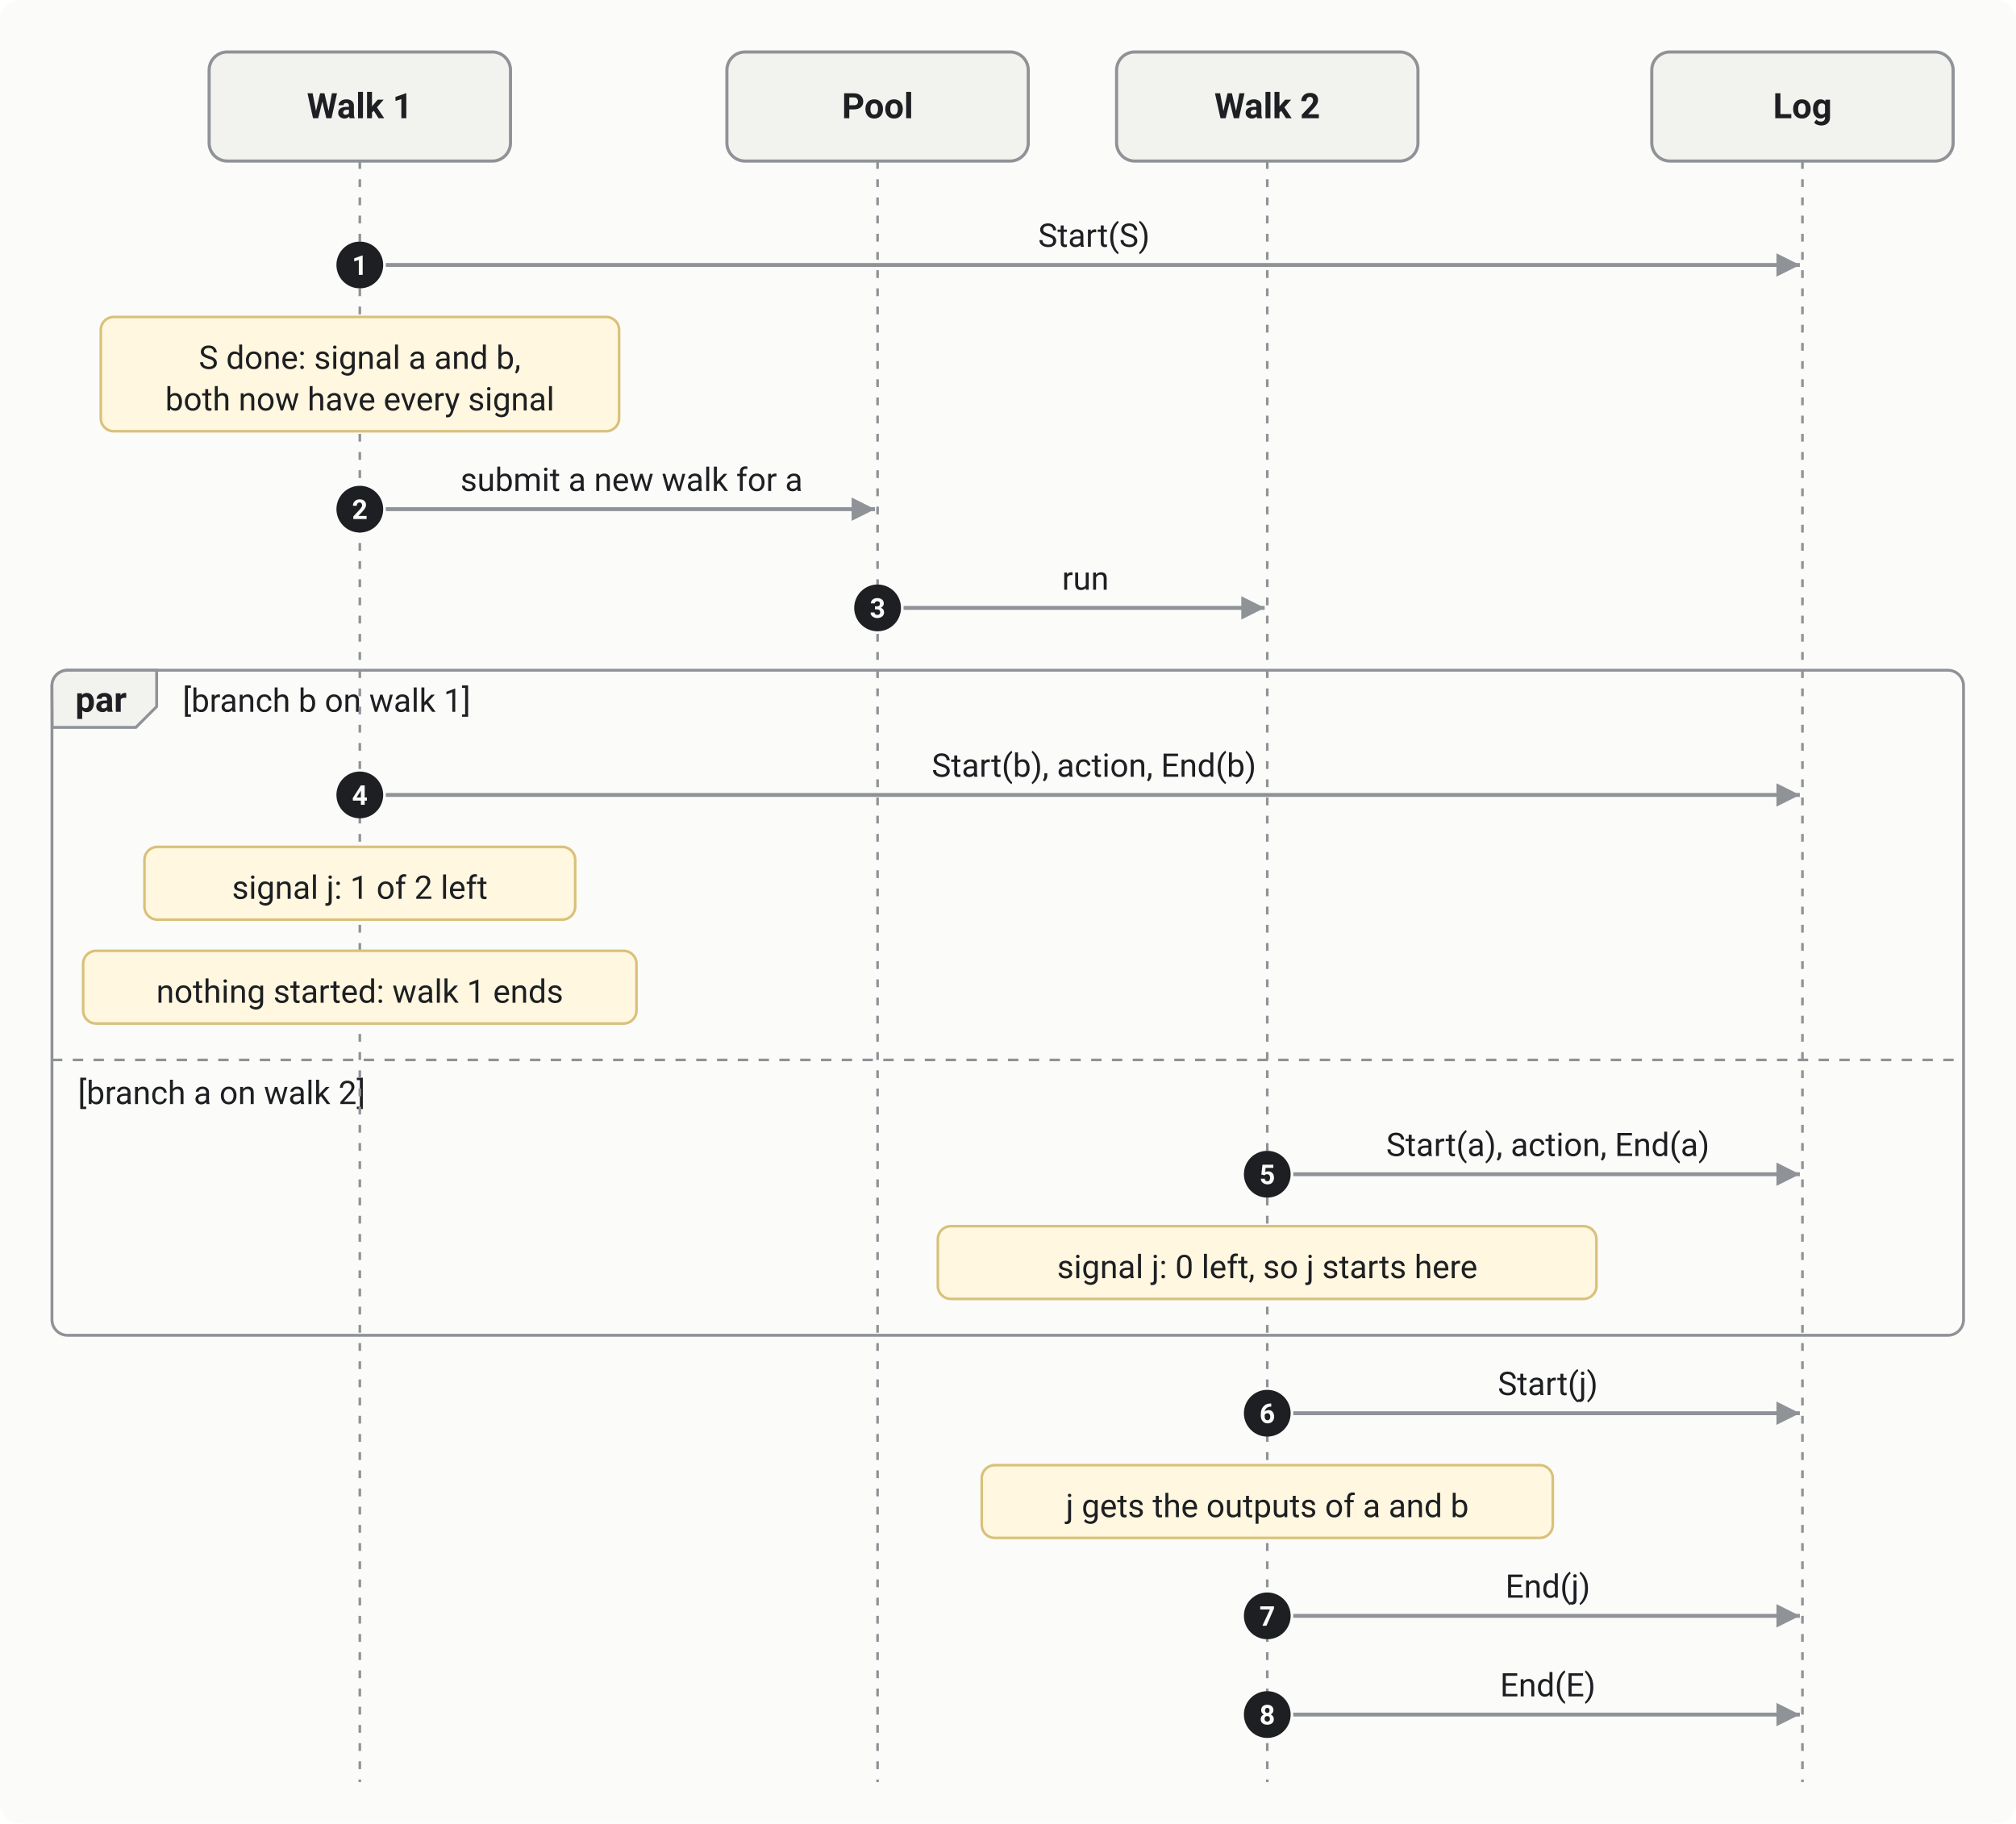
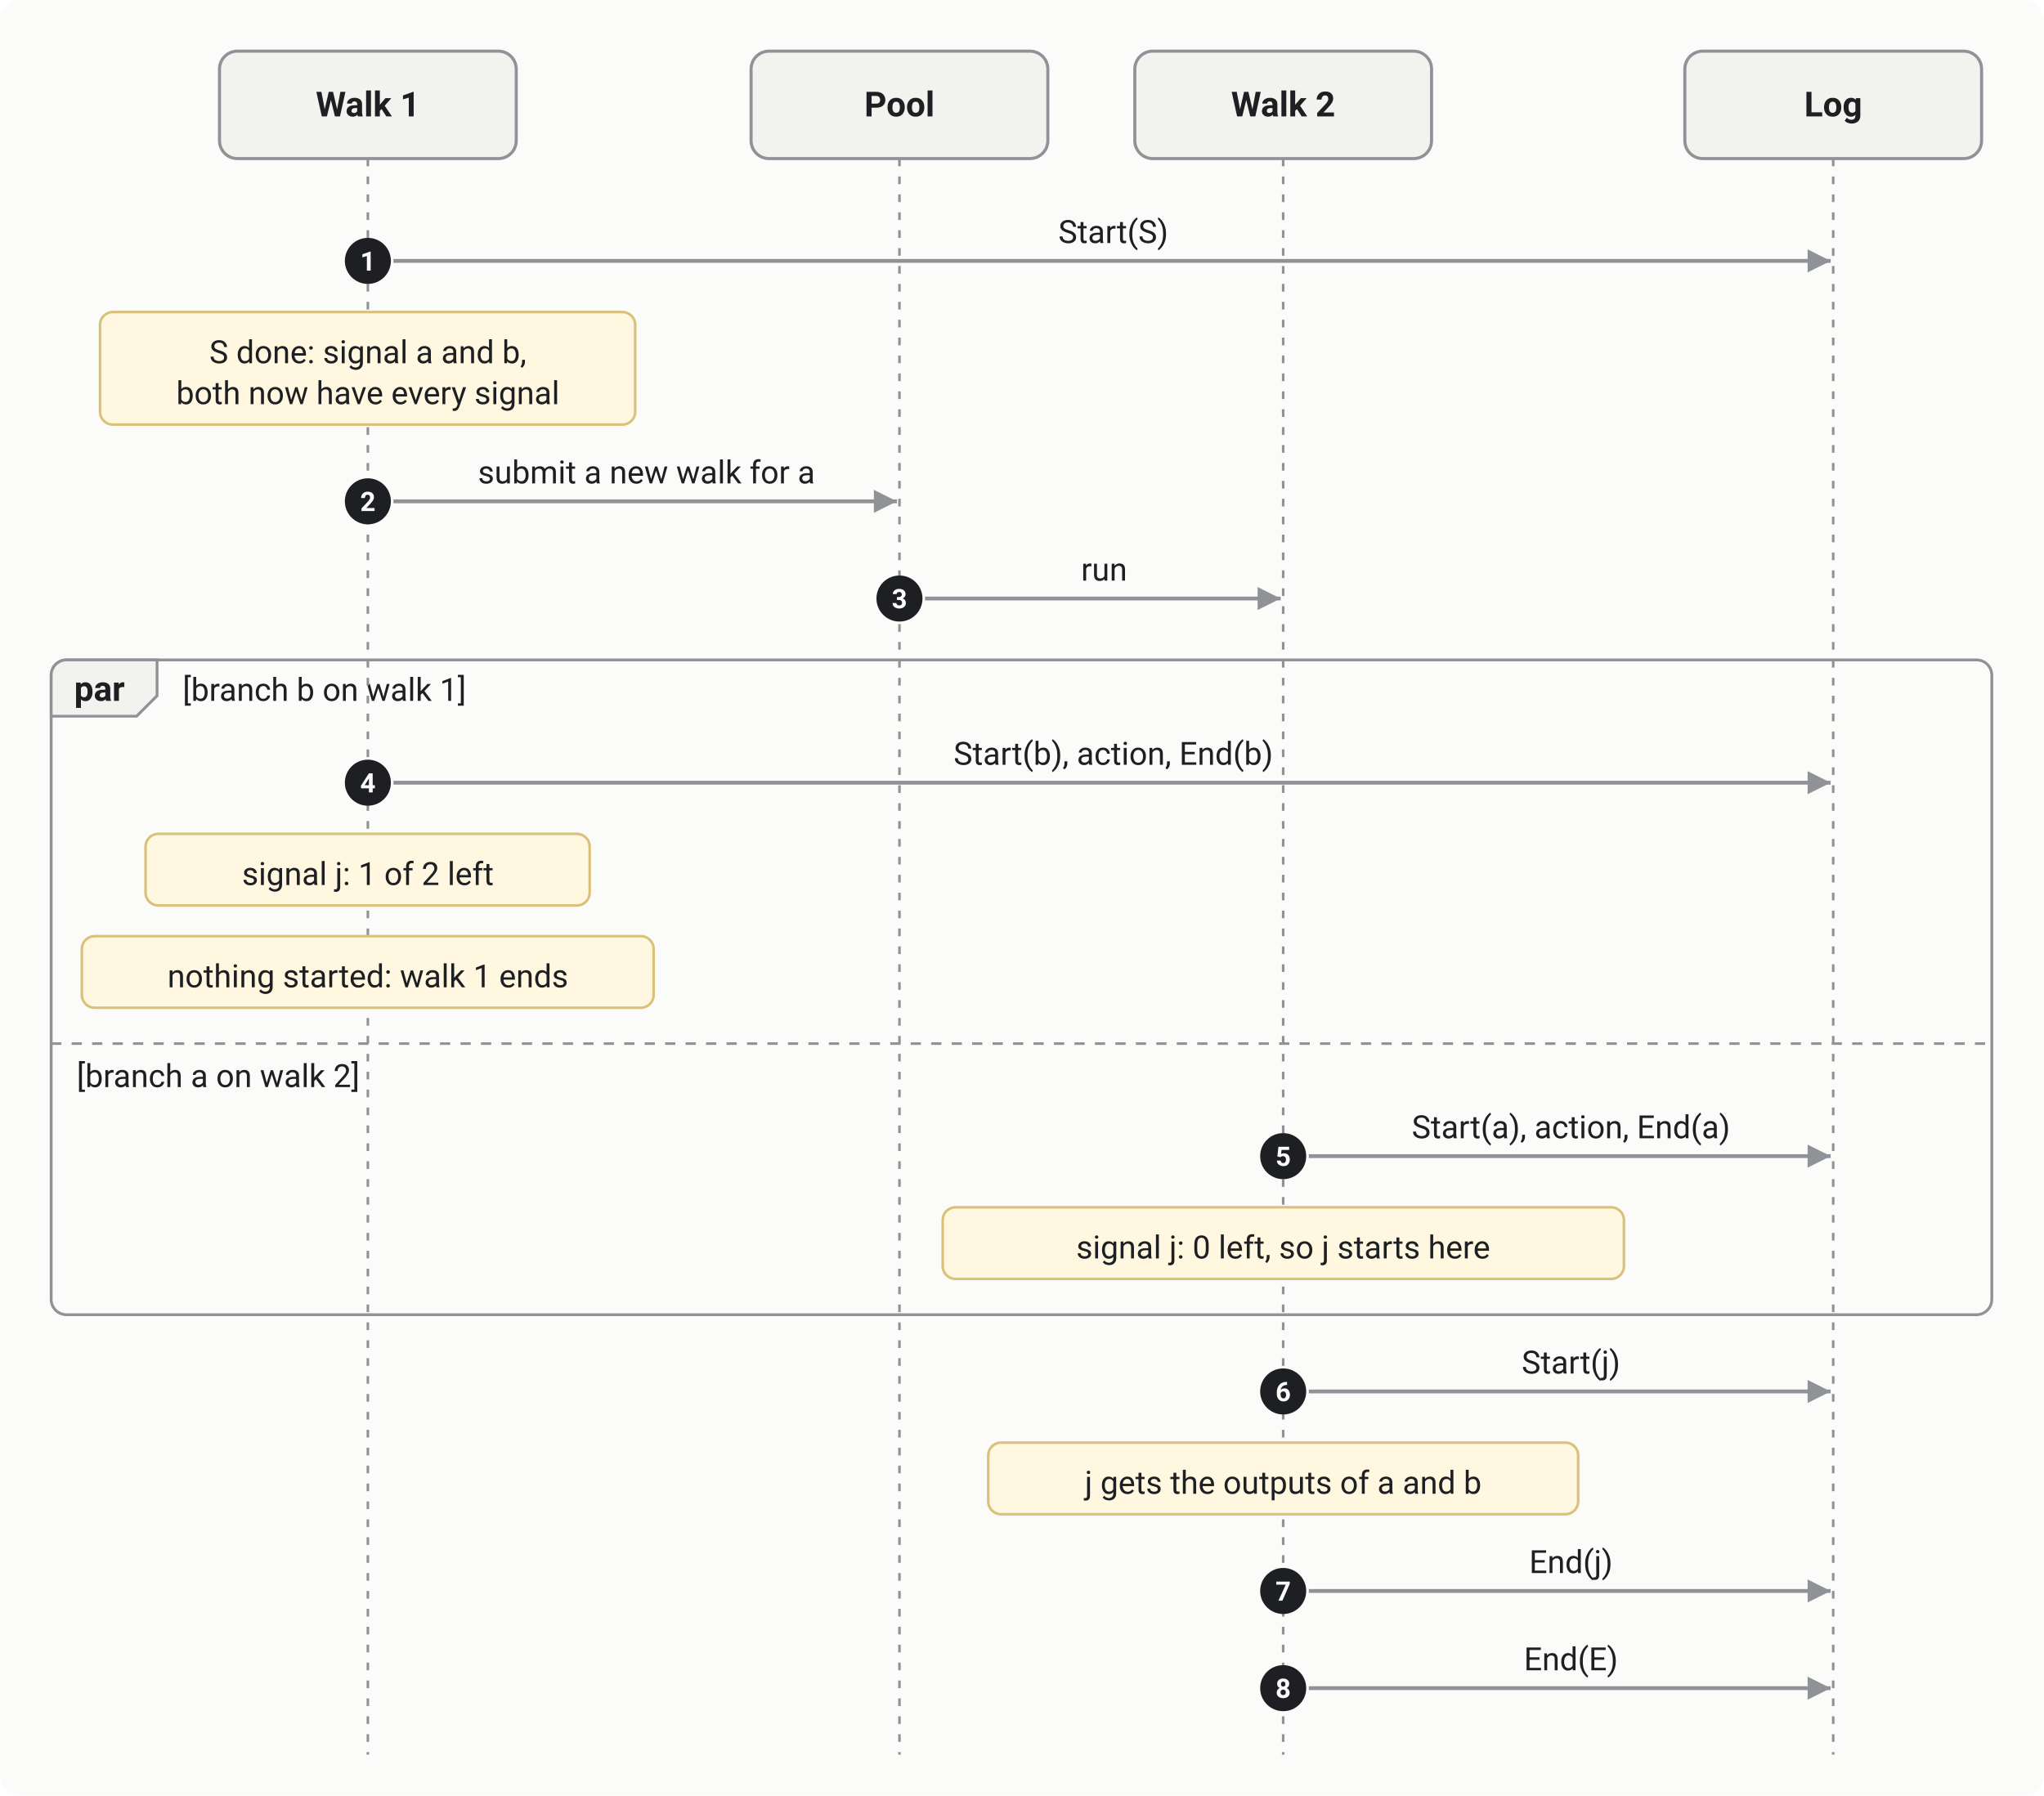
- <svg xmlns="http://www.w3.org/2000/svg" viewBox="0 0 776 702" width="776" height="702" role="img" aria-labelledby="fork-join-title fork-join-desc">
+ <svg xmlns="http://www.w3.org/2000/svg" viewBox="0 0 799 702" width="799" height="702" role="img" aria-labelledby="fork-join-title fork-join-desc">
  <style>
.bg{fill:#fbfbf9}
.box{fill:#f2f2ef;stroke:#8f9297;stroke-width:1.2}
.lib{fill:#fbe9ea;stroke:#b3262c;stroke-width:1.5}
.frame{fill:none;stroke:#8f9297;stroke-width:1.2;stroke-dasharray:6 4}
.frame-lib{fill:none;stroke:#b3262c;stroke-width:1.4;stroke-dasharray:6 4}
.group{fill:none;stroke:#8f9297;stroke-width:1.1}
.tab{fill:#f2f2ef;stroke:#8f9297;stroke-width:1.1}
.divider{stroke:#8f9297;stroke-width:1;stroke-dasharray:4 4}
.lifeline{stroke:#8f9297;stroke-width:1;stroke-dasharray:3 4}
.edge{fill:none;stroke:#8f9297;stroke-width:1.5}
.dash{stroke-dasharray:5 4}
.fail{stroke:#b3262c}
.head{fill:#8f9297}
.head-fail{fill:none;stroke:#b3262c;stroke-width:1.8}
.note{fill:#fff7e0;stroke:#d9c17a;stroke-width:1}
.num{fill:#1d1f22}
.num-text{fill:#fbfbf9;font-size:10.5px;font-weight:700}
text{fill:#1d1f22;font-family:ui-sans-serif,system-ui,-apple-system,'Segoe UI',Roboto,sans-serif;font-size:13px}
.title{font-size:13.5px;font-weight:650}
.small{fill:#55595f;font-size:11.5px}
.label{font-size:12.5px}
.mono{font-family:ui-monospace,'SF Mono',Menlo,Consolas,monospace;font-size:12.5px}
.accent{fill:#b3262c}
.ok{fill:#1f7a4d}
@media (prefers-color-scheme: dark){
.bg{fill:#121315}
.box{fill:#202226;stroke:#7b7f86;stroke-width:1.2}
.lib{fill:#3a1c1e;stroke:#f06a70;stroke-width:1.5}
.frame{fill:none;stroke:#7b7f86;stroke-width:1.2;stroke-dasharray:6 4}
.frame-lib{fill:none;stroke:#f06a70;stroke-width:1.4;stroke-dasharray:6 4}
.group{fill:none;stroke:#7b7f86;stroke-width:1.1}
.tab{fill:#202226;stroke:#7b7f86;stroke-width:1.1}
.divider{stroke:#7b7f86;stroke-width:1;stroke-dasharray:4 4}
.lifeline{stroke:#7b7f86;stroke-width:1;stroke-dasharray:3 4}
.edge{fill:none;stroke:#7b7f86;stroke-width:1.5}
.dash{stroke-dasharray:5 4}
.fail{stroke:#ff8a8f}
.head{fill:#7b7f86}
.head-fail{fill:none;stroke:#ff8a8f;stroke-width:1.8}
.note{fill:#2b2617;stroke:#6b5c2c;stroke-width:1}
.num{fill:#e9e9e6}
.num-text{fill:#121315;font-size:10.5px;font-weight:700}
text{fill:#e9e9e6;font-family:ui-sans-serif,system-ui,-apple-system,'Segoe UI',Roboto,sans-serif;font-size:13px}
.title{font-size:13.5px;font-weight:650}
.small{fill:#a8aaad;font-size:11.5px}
.label{font-size:12.5px}
.mono{font-family:ui-monospace,'SF Mono',Menlo,Consolas,monospace;font-size:12.5px}
.accent{fill:#f06a70}
.ok{fill:#5fc995}
}
</style>
  <rect class="bg" width="100%" height="100%" rx="8" />
-   <rect class="group" x="20" y="258" width="735.8" height="256" rx="6" />
-   <path class="tab" d="M20,264 a6,6 0 0 1 6,-6 h34.3 v14 l-8,8 h-32.2 Z" />
+   <rect class="group" x="20" y="258" width="758.6" height="256" rx="6" />
+   <path class="tab" d="M20,264 a6,6 0 0 1 6,-6 h35.4 v14 l-8,8 h-33.4 Z" />
  <text x="29" y="274" class="title">par</text>
-   <text x="70.3" y="274" class="label">[branch b on walk 1]</text>
-   <line class="divider" x1="20" y1="408" x2="755.8" y2="408" />
+   <text x="71.4" y="274" class="label">[branch b on walk 1]</text>
+   <line class="divider" x1="20" y1="408" x2="778.6" y2="408" />
  <text x="30" y="425" class="label">[branch a on walk 2]</text>
-   <line class="lifeline" x1="138.5" y1="62" x2="138.5" y2="686" />
-   <rect class="box" x="80.5" y="20" width="116" height="42" rx="7" />
-   <text x="138.5" y="45.5" class="title" text-anchor="middle">Walk 1</text>
-   <line class="lifeline" x1="337.8" y1="62" x2="337.8" y2="686" />
-   <rect class="box" x="279.8" y="20" width="116" height="42" rx="7" />
-   <text x="337.8" y="45.5" class="title" text-anchor="middle">Pool</text>
-   <line class="lifeline" x1="487.8" y1="62" x2="487.8" y2="686" />
-   <rect class="box" x="429.8" y="20" width="116" height="42" rx="7" />
-   <text x="487.8" y="45.5" class="title" text-anchor="middle">Walk 2</text>
-   <line class="lifeline" x1="693.8" y1="62" x2="693.8" y2="686" />
-   <rect class="box" x="635.8" y="20" width="116" height="42" rx="7" />
-   <text x="693.8" y="45.5" class="title" text-anchor="middle">Log</text>
-   <line class="edge" x1="148.5" y1="102" x2="692.8" y2="102" />
-   <path class="head" d="M692.8,102 L683.8,106.5 L683.8,97.5 Z" />
-   <text x="421.1" y="95" class="label" text-anchor="middle">Start(S)</text>
-   <circle class="num" cx="138.5" cy="102" r="9" />
-   <text x="138.5" y="105.8" class="num-text" text-anchor="middle">1</text>
-   <rect class="note" x="38.8" y="122" width="199.5" height="44" rx="5" />
-   <text x="138.5" y="142" class="label" text-anchor="middle">S done: signal a and b,</text>
-   <text x="138.5" y="158" class="label" text-anchor="middle">both now have every signal</text>
-   <line class="edge" x1="148.5" y1="196" x2="336.8" y2="196" />
-   <path class="head" d="M336.8,196 L327.8,200.5 L327.8,191.5 Z" />
-   <text x="243.1" y="189" class="label" text-anchor="middle">submit a new walk for a</text>
-   <circle class="num" cx="138.5" cy="196" r="9" />
-   <text x="138.5" y="199.8" class="num-text" text-anchor="middle">2</text>
-   <line class="edge" x1="347.8" y1="234" x2="486.8" y2="234" />
-   <path class="head" d="M486.8,234 L477.8,238.5 L477.8,229.5 Z" />
-   <text x="417.8" y="227" class="label" text-anchor="middle">run</text>
-   <circle class="num" cx="337.8" cy="234" r="9" />
-   <text x="337.8" y="237.8" class="num-text" text-anchor="middle">3</text>
-   <line class="edge" x1="148.5" y1="306" x2="692.8" y2="306" />
-   <path class="head" d="M692.8,306 L683.8,310.5 L683.8,301.5 Z" />
-   <text x="421.1" y="299" class="label" text-anchor="middle">Start(b), action, End(b)</text>
-   <circle class="num" cx="138.5" cy="306" r="9" />
-   <text x="138.5" y="309.8" class="num-text" text-anchor="middle">4</text>
-   <rect class="note" x="55.6" y="326" width="165.8" height="28" rx="5" />
-   <text x="138.5" y="346" class="label" text-anchor="middle">signal j: 1 of 2 left</text>
-   <rect class="note" x="32" y="366" width="213" height="28" rx="5" />
-   <text x="138.5" y="386" class="label" text-anchor="middle">nothing started: walk 1 ends</text>
-   <line class="edge" x1="497.8" y1="452" x2="692.8" y2="452" />
-   <path class="head" d="M692.8,452 L683.8,456.5 L683.8,447.5 Z" />
-   <text x="595.8" y="445" class="label" text-anchor="middle">Start(a), action, End(a)</text>
-   <circle class="num" cx="487.8" cy="452" r="9" />
-   <text x="487.8" y="455.8" class="num-text" text-anchor="middle">5</text>
-   <rect class="note" x="361" y="472" width="253.5" height="28" rx="5" />
-   <text x="487.8" y="492" class="label" text-anchor="middle">signal j: 0 left, so j starts here</text>
-   <line class="edge" x1="497.8" y1="544" x2="692.8" y2="544" />
-   <path class="head" d="M692.8,544 L683.8,548.5 L683.8,539.5 Z" />
-   <text x="595.8" y="537" class="label" text-anchor="middle">Start(j)</text>
-   <circle class="num" cx="487.8" cy="544" r="9" />
-   <text x="487.8" y="547.8" class="num-text" text-anchor="middle">6</text>
-   <rect class="note" x="377.9" y="564" width="219.8" height="28" rx="5" />
-   <text x="487.8" y="584" class="label" text-anchor="middle">j gets the outputs of a and b</text>
-   <line class="edge" x1="497.8" y1="622" x2="692.8" y2="622" />
-   <path class="head" d="M692.8,622 L683.8,626.5 L683.8,617.5 Z" />
-   <text x="595.8" y="615" class="label" text-anchor="middle">End(j)</text>
-   <circle class="num" cx="487.8" cy="622" r="9" />
-   <text x="487.8" y="625.8" class="num-text" text-anchor="middle">7</text>
-   <line class="edge" x1="497.8" y1="660" x2="692.8" y2="660" />
-   <path class="head" d="M692.8,660 L683.8,664.5 L683.8,655.5 Z" />
-   <text x="595.8" y="653" class="label" text-anchor="middle">End(E)</text>
-   <circle class="num" cx="487.8" cy="660" r="9" />
-   <text x="487.8" y="663.8" class="num-text" text-anchor="middle">8</text>
+   <line class="lifeline" x1="143.8" y1="62" x2="143.8" y2="686" />
+   <rect class="box" x="85.8" y="20" width="116" height="42" rx="7" />
+   <text x="143.8" y="45.5" class="title" text-anchor="middle">Walk 1</text>
+   <line class="lifeline" x1="351.6" y1="62" x2="351.6" y2="686" />
+   <rect class="box" x="293.6" y="20" width="116" height="42" rx="7" />
+   <text x="351.6" y="45.5" class="title" text-anchor="middle">Pool</text>
+   <line class="lifeline" x1="501.6" y1="62" x2="501.6" y2="686" />
+   <rect class="box" x="443.6" y="20" width="116" height="42" rx="7" />
+   <text x="501.6" y="45.5" class="title" text-anchor="middle">Walk 2</text>
+   <line class="lifeline" x1="716.6" y1="62" x2="716.6" y2="686" />
+   <rect class="box" x="658.6" y="20" width="116" height="42" rx="7" />
+   <text x="716.6" y="45.5" class="title" text-anchor="middle">Log</text>
+   <line class="edge" x1="153.8" y1="102" x2="715.6" y2="102" />
+   <path class="head" d="M715.6,102 L706.6,106.5 L706.6,97.5 Z" />
+   <text x="435.2" y="95" class="label" text-anchor="middle">Start(S)</text>
+   <circle class="num" cx="143.8" cy="102" r="9" />
+   <text x="143.8" y="105.8" class="num-text" text-anchor="middle">1</text>
+   <rect class="note" x="39.1" y="122" width="209.2" height="44" rx="5" />
+   <text x="143.8" y="142" class="label" text-anchor="middle">S done: signal a and b,</text>
+   <text x="143.8" y="158" class="label" text-anchor="middle">both now have every signal</text>
+   <line class="edge" x1="153.8" y1="196" x2="350.6" y2="196" />
+   <path class="head" d="M350.6,196 L341.6,200.5 L341.6,191.5 Z" />
+   <text x="252.7" y="189" class="label" text-anchor="middle">submit a new walk for a</text>
+   <circle class="num" cx="143.8" cy="196" r="9" />
+   <text x="143.8" y="199.8" class="num-text" text-anchor="middle">2</text>
+   <line class="edge" x1="361.6" y1="234" x2="500.6" y2="234" />
+   <path class="head" d="M500.6,234 L491.6,238.5 L491.6,229.5 Z" />
+   <text x="431.6" y="227" class="label" text-anchor="middle">run</text>
+   <circle class="num" cx="351.6" cy="234" r="9" />
+   <text x="351.6" y="237.8" class="num-text" text-anchor="middle">3</text>
+   <line class="edge" x1="153.8" y1="306" x2="715.6" y2="306" />
+   <path class="head" d="M715.6,306 L706.6,310.5 L706.6,301.5 Z" />
+   <text x="435.2" y="299" class="label" text-anchor="middle">Start(b), action, End(b)</text>
+   <circle class="num" cx="143.8" cy="306" r="9" />
+   <text x="143.8" y="309.8" class="num-text" text-anchor="middle">4</text>
+   <rect class="note" x="56.9" y="326" width="173.6" height="28" rx="5" />
+   <text x="143.8" y="346" class="label" text-anchor="middle">signal j: 1 of 2 left</text>
+   <rect class="note" x="32" y="366" width="223.5" height="28" rx="5" />
+   <text x="143.8" y="386" class="label" text-anchor="middle">nothing started: walk 1 ends</text>
+   <line class="edge" x1="511.6" y1="452" x2="715.6" y2="452" />
+   <path class="head" d="M715.6,452 L706.6,456.5 L706.6,447.5 Z" />
+   <text x="614.1" y="445" class="label" text-anchor="middle">Start(a), action, End(a)</text>
+   <circle class="num" cx="501.6" cy="452" r="9" />
+   <text x="501.6" y="455.8" class="num-text" text-anchor="middle">5</text>
+   <rect class="note" x="368.5" y="472" width="266.3" height="28" rx="5" />
+   <text x="501.6" y="492" class="label" text-anchor="middle">signal j: 0 left, so j starts here</text>
+   <line class="edge" x1="511.6" y1="544" x2="715.6" y2="544" />
+   <path class="head" d="M715.6,544 L706.6,548.5 L706.6,539.5 Z" />
+   <text x="614.1" y="537" class="label" text-anchor="middle">Start(j)</text>
+   <circle class="num" cx="501.6" cy="544" r="9" />
+   <text x="501.6" y="547.8" class="num-text" text-anchor="middle">6</text>
+   <rect class="note" x="386.3" y="564" width="230.6" height="28" rx="5" />
+   <text x="501.6" y="584" class="label" text-anchor="middle">j gets the outputs of a and b</text>
+   <line class="edge" x1="511.6" y1="622" x2="715.6" y2="622" />
+   <path class="head" d="M715.6,622 L706.6,626.5 L706.6,617.5 Z" />
+   <text x="614.1" y="615" class="label" text-anchor="middle">End(j)</text>
+   <circle class="num" cx="501.6" cy="622" r="9" />
+   <text x="501.6" y="625.8" class="num-text" text-anchor="middle">7</text>
+   <line class="edge" x1="511.6" y1="660" x2="715.6" y2="660" />
+   <path class="head" d="M715.6,660 L706.6,664.5 L706.6,655.5 Z" />
+   <text x="614.1" y="653" class="label" text-anchor="middle">End(E)</text>
+   <circle class="num" cx="501.6" cy="660" r="9" />
+   <text x="501.6" y="663.8" class="num-text" text-anchor="middle">8</text>
</svg>
